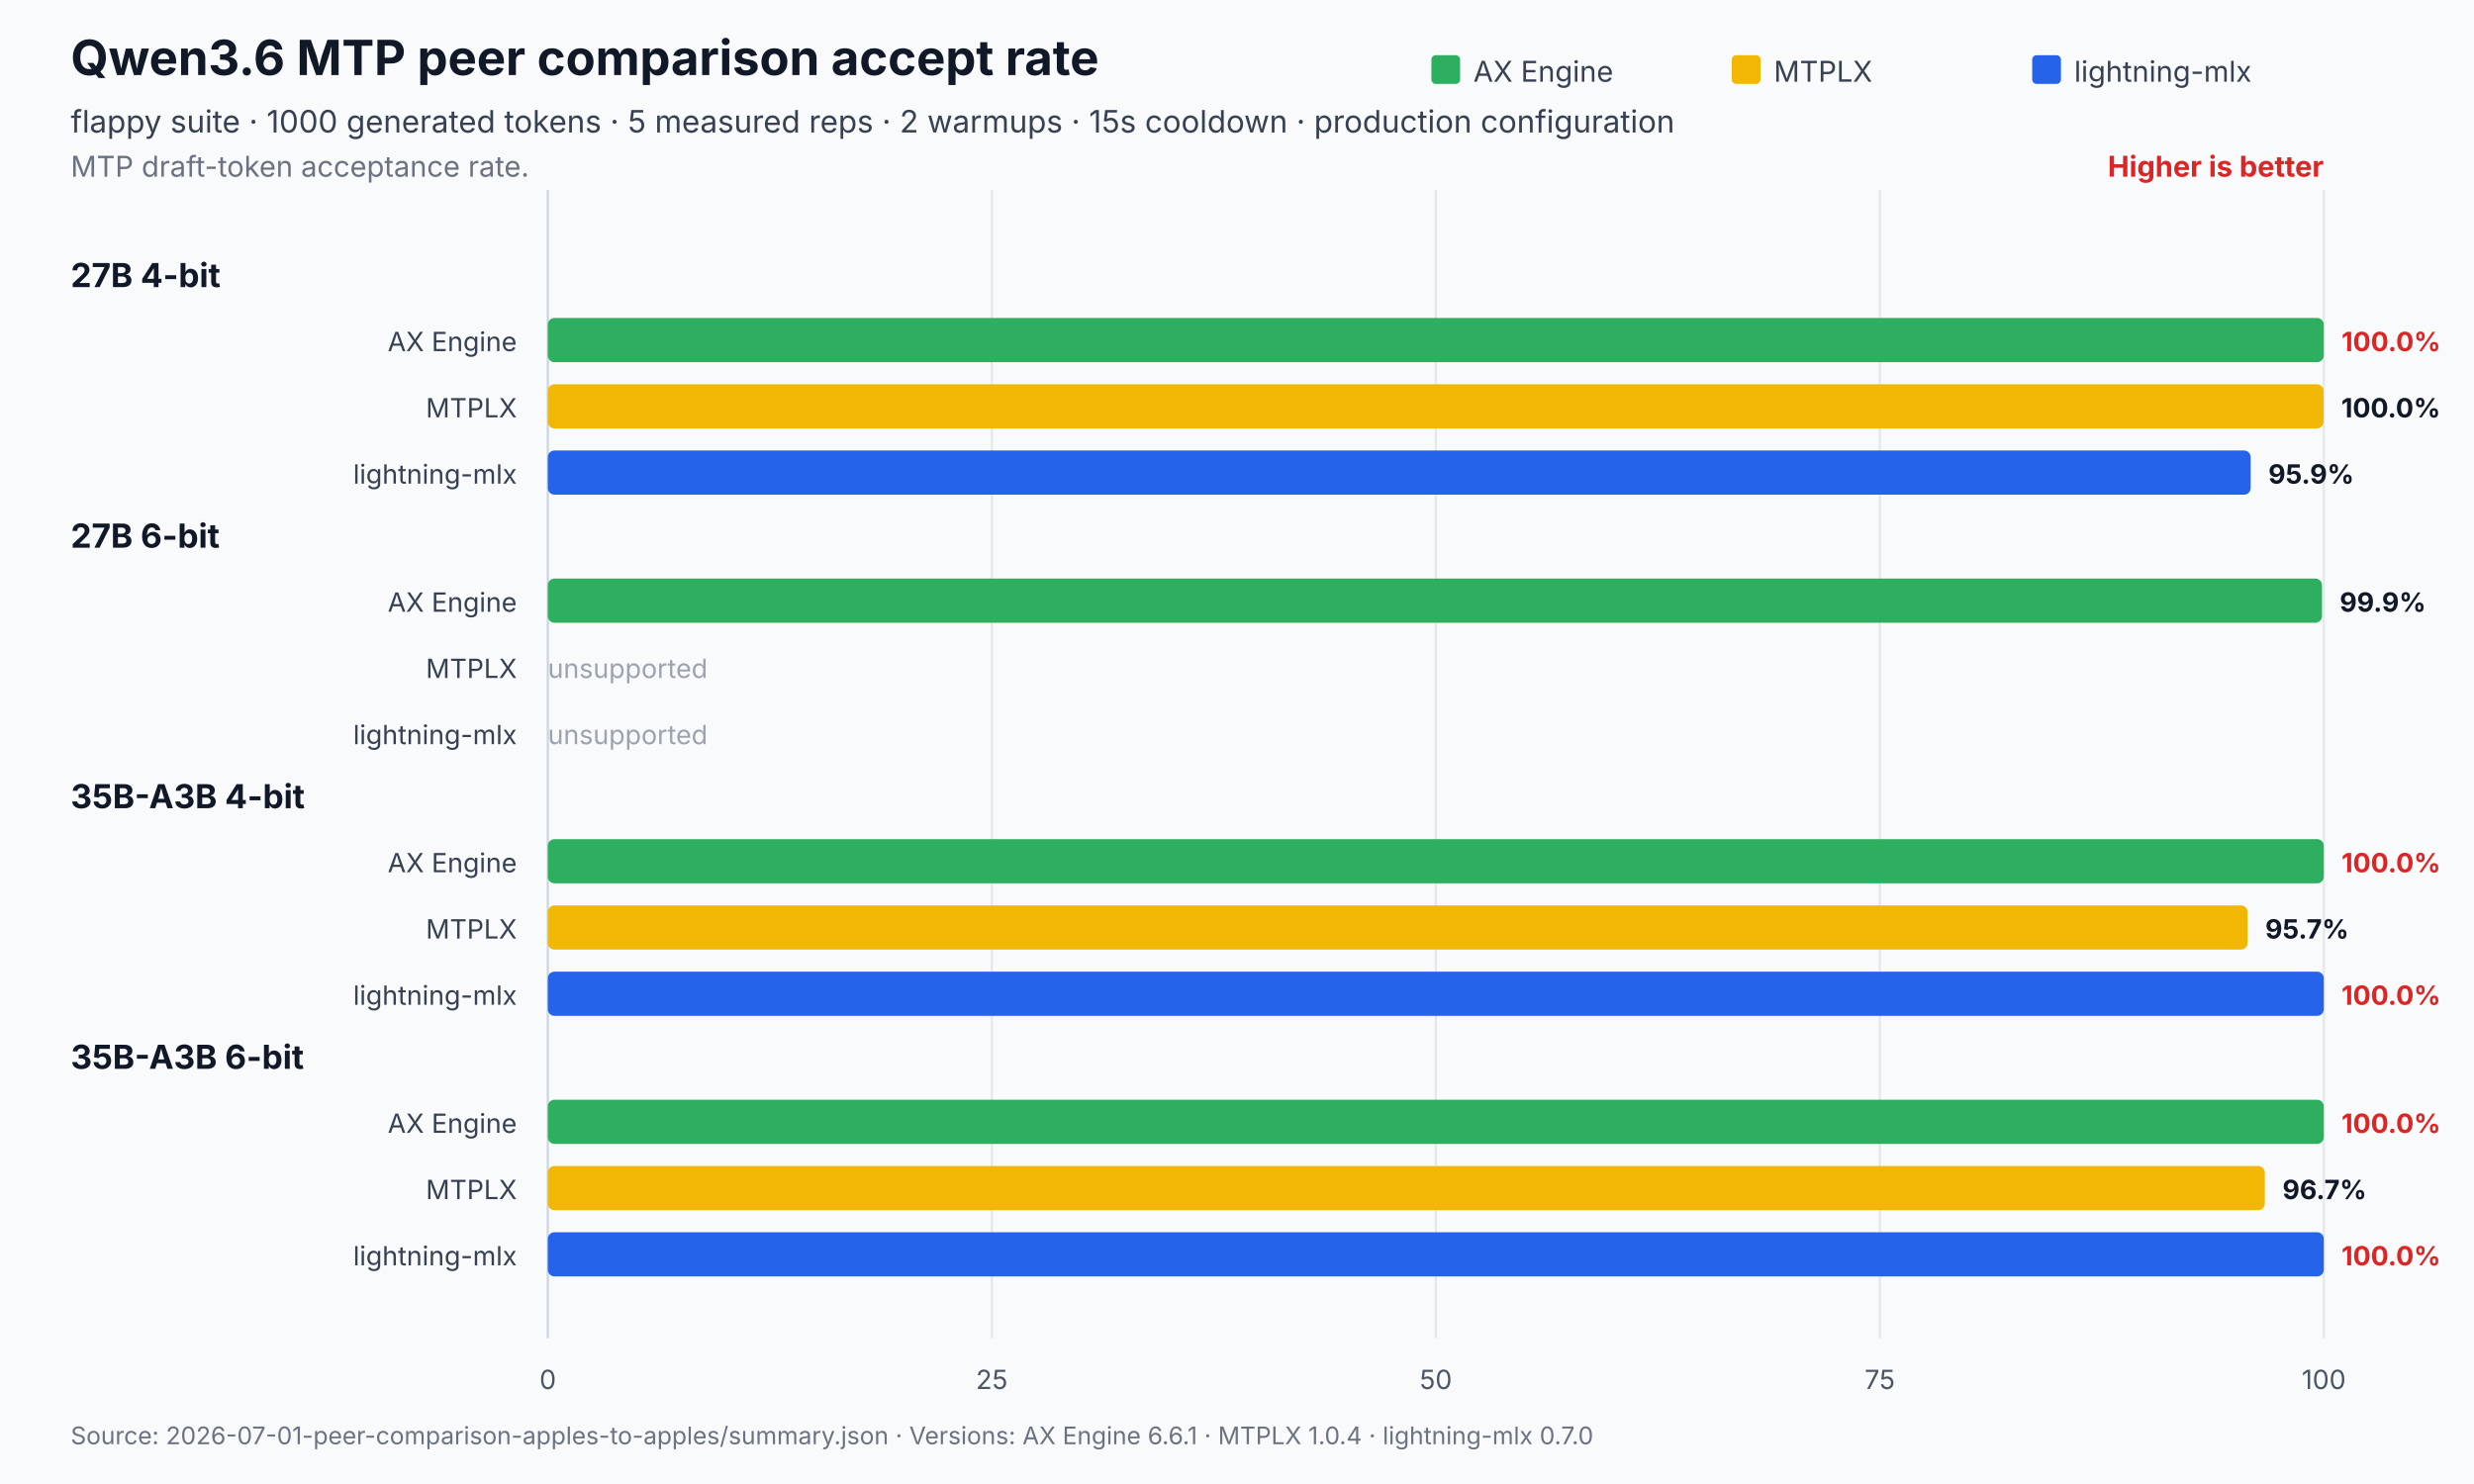
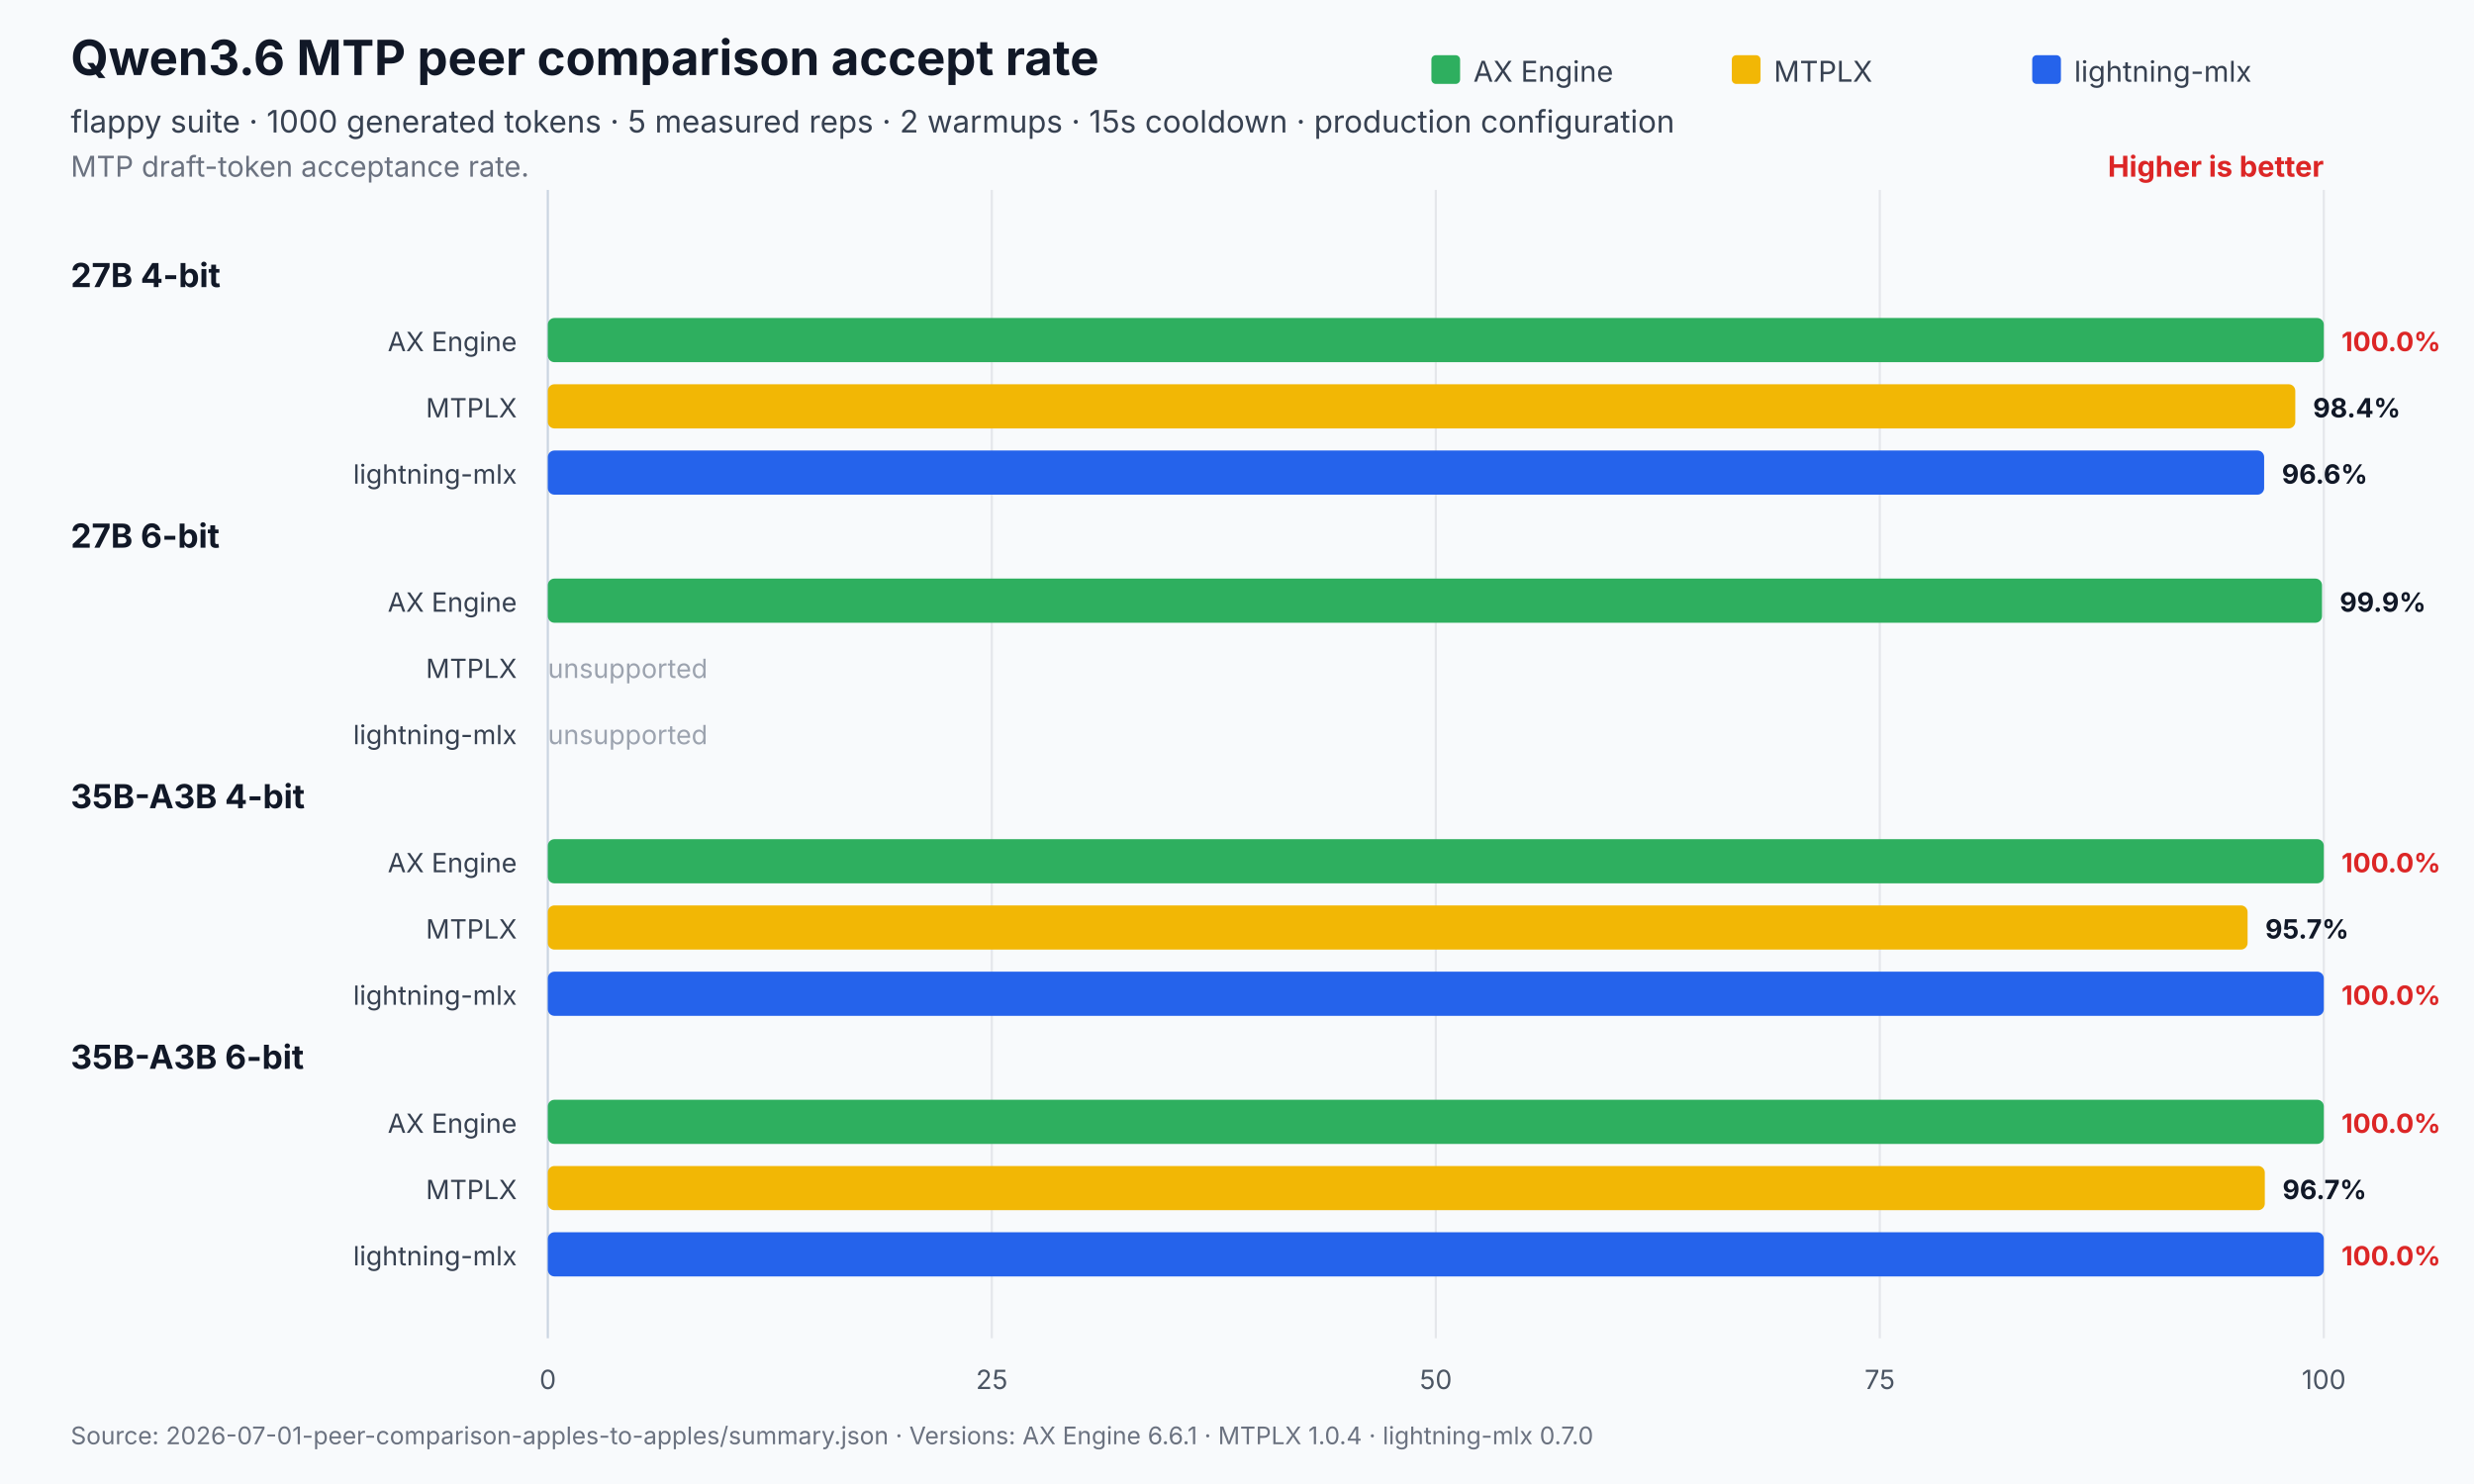
<svg xmlns="http://www.w3.org/2000/svg" width="1120" height="672" viewBox="0 0 1120 672" role="img" aria-labelledby="title desc">
  <rect width="1120" height="672" fill="#f8fafc" />
  <text x="32" y="34" font-family="Inter,Segoe UI,Arial,sans-serif" font-size="22" font-weight="700" fill="#111827">Qwen3.6 MTP peer comparison accept rate</text>
  <text x="32" y="60" font-family="Inter,Segoe UI,Arial,sans-serif" font-size="14" fill="#374151">flappy suite · 1000 generated tokens · 5 measured reps · 2 warmups · 15s cooldown · production configuration</text>
  <text x="32" y="80" font-family="Inter,Segoe UI,Arial,sans-serif" font-size="13" fill="#6b7280">MTP draft-token acceptance rate.</text>
  <text x="1052.0" y="80" text-anchor="end" font-family="Inter,Segoe UI,Arial,sans-serif" font-size="13" font-weight="700" fill="#dc2626">Higher is better</text>
  <line x1="248.0" y1="86.0" x2="248.0" y2="606" stroke="#cbd5e1" stroke-width="1" />
  <text x="248.0" y="629" text-anchor="middle" font-family="Inter,Segoe UI,Arial,sans-serif" font-size="12" fill="#4b5563">0</text>
  <line x1="449.0" y1="86.0" x2="449.0" y2="606" stroke="#e5e7eb" stroke-width="1" />
  <text x="449.0" y="629" text-anchor="middle" font-family="Inter,Segoe UI,Arial,sans-serif" font-size="12" fill="#4b5563">25</text>
  <line x1="650.0" y1="86.0" x2="650.0" y2="606" stroke="#e5e7eb" stroke-width="1" />
  <text x="650.0" y="629" text-anchor="middle" font-family="Inter,Segoe UI,Arial,sans-serif" font-size="12" fill="#4b5563">50</text>
  <line x1="851.0" y1="86.0" x2="851.0" y2="606" stroke="#e5e7eb" stroke-width="1" />
  <text x="851.0" y="629" text-anchor="middle" font-family="Inter,Segoe UI,Arial,sans-serif" font-size="12" fill="#4b5563">75</text>
  <line x1="1052.0" y1="86.0" x2="1052.0" y2="606" stroke="#e5e7eb" stroke-width="1" />
  <text x="1052.0" y="629" text-anchor="middle" font-family="Inter,Segoe UI,Arial,sans-serif" font-size="12" fill="#4b5563">100</text>
  <rect x="648.0" y="25" width="13" height="13" rx="2" fill="#2eaf5f" />
  <text x="667.0" y="37" font-family="Inter,Segoe UI,Arial,sans-serif" font-size="13" fill="#374151">AX Engine</text>
  <rect x="784.0" y="25" width="13" height="13" rx="2" fill="#f2b705" />
  <text x="803.0" y="37" font-family="Inter,Segoe UI,Arial,sans-serif" font-size="13" fill="#374151">MTPLX</text>
  <rect x="920.0" y="25" width="13" height="13" rx="2" fill="#2563eb" />
  <text x="939.0" y="37" font-family="Inter,Segoe UI,Arial,sans-serif" font-size="13" fill="#374151">lightning-mlx</text>
  <text x="32" y="130.0" font-family="Inter,Segoe UI,Arial,sans-serif" font-size="15" font-weight="700" fill="#111827">27B 4-bit</text>
  <text x="234.0" y="159.0" text-anchor="end" font-family="Inter,Segoe UI,Arial,sans-serif" font-size="12" fill="#374151">AX Engine</text>
  <rect x="248.0" y="144.0" width="804.0" height="20.0" rx="3" fill="#2eaf5f" opacity="1" />
  <text x="1060.0" y="159.0" font-family="Inter,Segoe UI,Arial,sans-serif" font-size="12" font-weight="700" fill="#dc2626">100.0%</text>
  <text x="234.0" y="189.0" text-anchor="end" font-family="Inter,Segoe UI,Arial,sans-serif" font-size="12" fill="#374151">MTPLX</text>
-   <rect x="248.0" y="174.0" width="803.9" height="20.0" rx="3" fill="#f2b705" opacity="1" />
-   <text x="1059.9" y="189.0" font-family="Inter,Segoe UI,Arial,sans-serif" font-size="12" font-weight="700" fill="#111827">100.0%</text>
+   <rect x="248.0" y="174.0" width="791.1" height="20.0" rx="3" fill="#f2b705" opacity="1" />
+   <text x="1047.1" y="189.0" font-family="Inter,Segoe UI,Arial,sans-serif" font-size="12" font-weight="700" fill="#111827">98.4%</text>
  <text x="234.0" y="219.0" text-anchor="end" font-family="Inter,Segoe UI,Arial,sans-serif" font-size="12" fill="#374151">lightning-mlx</text>
-   <rect x="248.0" y="204.0" width="770.9" height="20.0" rx="3" fill="#2563eb" opacity="1" />
-   <text x="1026.9" y="219.0" font-family="Inter,Segoe UI,Arial,sans-serif" font-size="12" font-weight="700" fill="#111827">95.9%</text>
+   <rect x="248.0" y="204.0" width="777.0" height="20.0" rx="3" fill="#2563eb" opacity="1" />
+   <text x="1033.0" y="219.0" font-family="Inter,Segoe UI,Arial,sans-serif" font-size="12" font-weight="700" fill="#111827">96.6%</text>
  <text x="32" y="248.0" font-family="Inter,Segoe UI,Arial,sans-serif" font-size="15" font-weight="700" fill="#111827">27B 6-bit</text>
  <text x="234.0" y="277.0" text-anchor="end" font-family="Inter,Segoe UI,Arial,sans-serif" font-size="12" fill="#374151">AX Engine</text>
  <rect x="248.0" y="262.0" width="803.2" height="20.0" rx="3" fill="#2eaf5f" opacity="1" />
  <text x="1059.2" y="277.0" font-family="Inter,Segoe UI,Arial,sans-serif" font-size="12" font-weight="700" fill="#111827">99.9%</text>
  <text x="234.0" y="307.0" text-anchor="end" font-family="Inter,Segoe UI,Arial,sans-serif" font-size="12" fill="#374151">MTPLX</text>
  <text x="248.0" y="307.0" font-family="Inter,Segoe UI,Arial,sans-serif" font-size="12" fill="#9ca3af">unsupported</text>
  <text x="234.0" y="337.0" text-anchor="end" font-family="Inter,Segoe UI,Arial,sans-serif" font-size="12" fill="#374151">lightning-mlx</text>
  <text x="248.0" y="337.0" font-family="Inter,Segoe UI,Arial,sans-serif" font-size="12" fill="#9ca3af">unsupported</text>
  <text x="32" y="366.0" font-family="Inter,Segoe UI,Arial,sans-serif" font-size="15" font-weight="700" fill="#111827">35B-A3B 4-bit</text>
  <text x="234.0" y="395.0" text-anchor="end" font-family="Inter,Segoe UI,Arial,sans-serif" font-size="12" fill="#374151">AX Engine</text>
  <rect x="248.0" y="380.0" width="804.0" height="20.0" rx="3" fill="#2eaf5f" opacity="1" />
  <text x="1060.0" y="395.0" font-family="Inter,Segoe UI,Arial,sans-serif" font-size="12" font-weight="700" fill="#dc2626">100.0%</text>
  <text x="234.0" y="425.0" text-anchor="end" font-family="Inter,Segoe UI,Arial,sans-serif" font-size="12" fill="#374151">MTPLX</text>
  <rect x="248.0" y="410.0" width="769.5" height="20.0" rx="3" fill="#f2b705" opacity="1" />
  <text x="1025.5" y="425.0" font-family="Inter,Segoe UI,Arial,sans-serif" font-size="12" font-weight="700" fill="#111827">95.7%</text>
  <text x="234.0" y="455.0" text-anchor="end" font-family="Inter,Segoe UI,Arial,sans-serif" font-size="12" fill="#374151">lightning-mlx</text>
  <rect x="248.0" y="440.0" width="804.0" height="20.0" rx="3" fill="#2563eb" opacity="1" />
  <text x="1060.0" y="455.0" font-family="Inter,Segoe UI,Arial,sans-serif" font-size="12" font-weight="700" fill="#dc2626">100.0%</text>
  <text x="32" y="484.0" font-family="Inter,Segoe UI,Arial,sans-serif" font-size="15" font-weight="700" fill="#111827">35B-A3B 6-bit</text>
  <text x="234.0" y="513.0" text-anchor="end" font-family="Inter,Segoe UI,Arial,sans-serif" font-size="12" fill="#374151">AX Engine</text>
  <rect x="248.0" y="498.0" width="804.0" height="20.0" rx="3" fill="#2eaf5f" opacity="1" />
  <text x="1060.0" y="513.0" font-family="Inter,Segoe UI,Arial,sans-serif" font-size="12" font-weight="700" fill="#dc2626">100.0%</text>
  <text x="234.0" y="543.0" text-anchor="end" font-family="Inter,Segoe UI,Arial,sans-serif" font-size="12" fill="#374151">MTPLX</text>
  <rect x="248.0" y="528.0" width="777.3" height="20.0" rx="3" fill="#f2b705" opacity="1" />
  <text x="1033.3" y="543.0" font-family="Inter,Segoe UI,Arial,sans-serif" font-size="12" font-weight="700" fill="#111827">96.7%</text>
  <text x="234.0" y="573.0" text-anchor="end" font-family="Inter,Segoe UI,Arial,sans-serif" font-size="12" fill="#374151">lightning-mlx</text>
  <rect x="248.0" y="558.0" width="804.0" height="20.0" rx="3" fill="#2563eb" opacity="1" />
  <text x="1060.0" y="573.0" font-family="Inter,Segoe UI,Arial,sans-serif" font-size="12" font-weight="700" fill="#dc2626">100.0%</text>
  <text x="32" y="654" font-family="Inter,Segoe UI,Arial,sans-serif" font-size="11" fill="#6b7280">Source: 2026-07-01-peer-comparison-apples-to-apples/summary.json   ·   Versions: AX Engine 6.6.1 · MTPLX 1.0.4 · lightning-mlx 0.7.0</text>
</svg>
